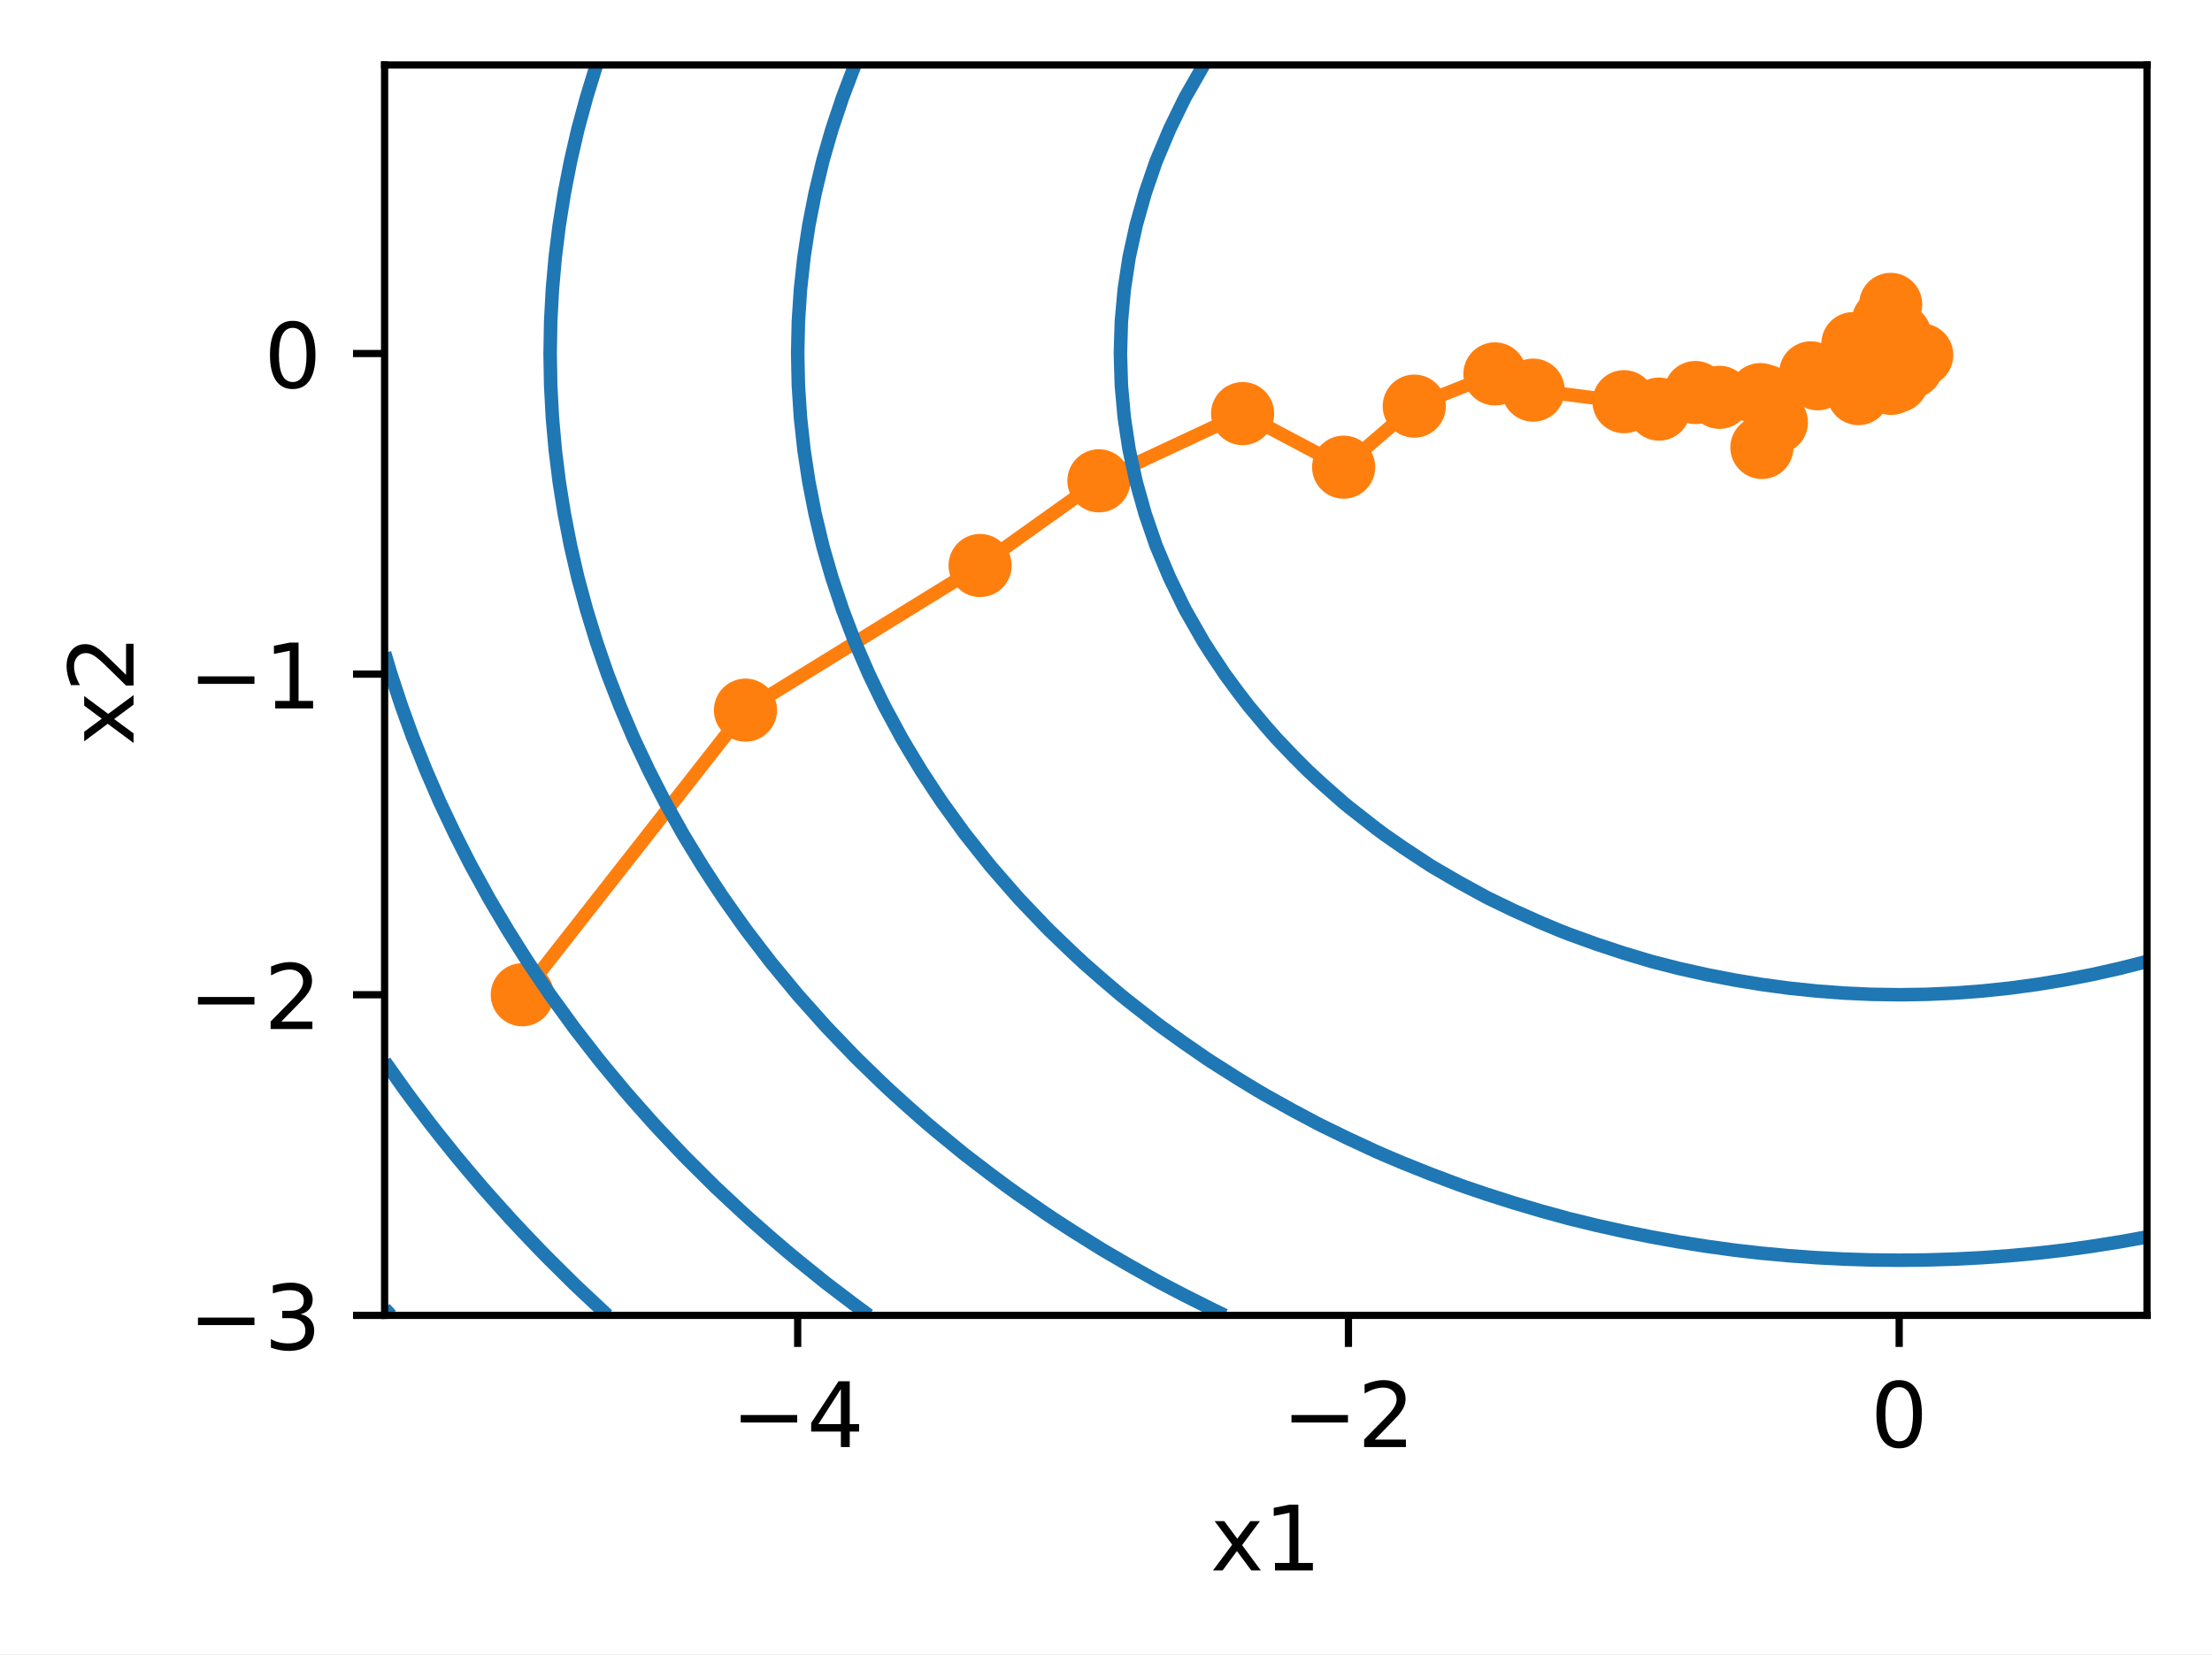
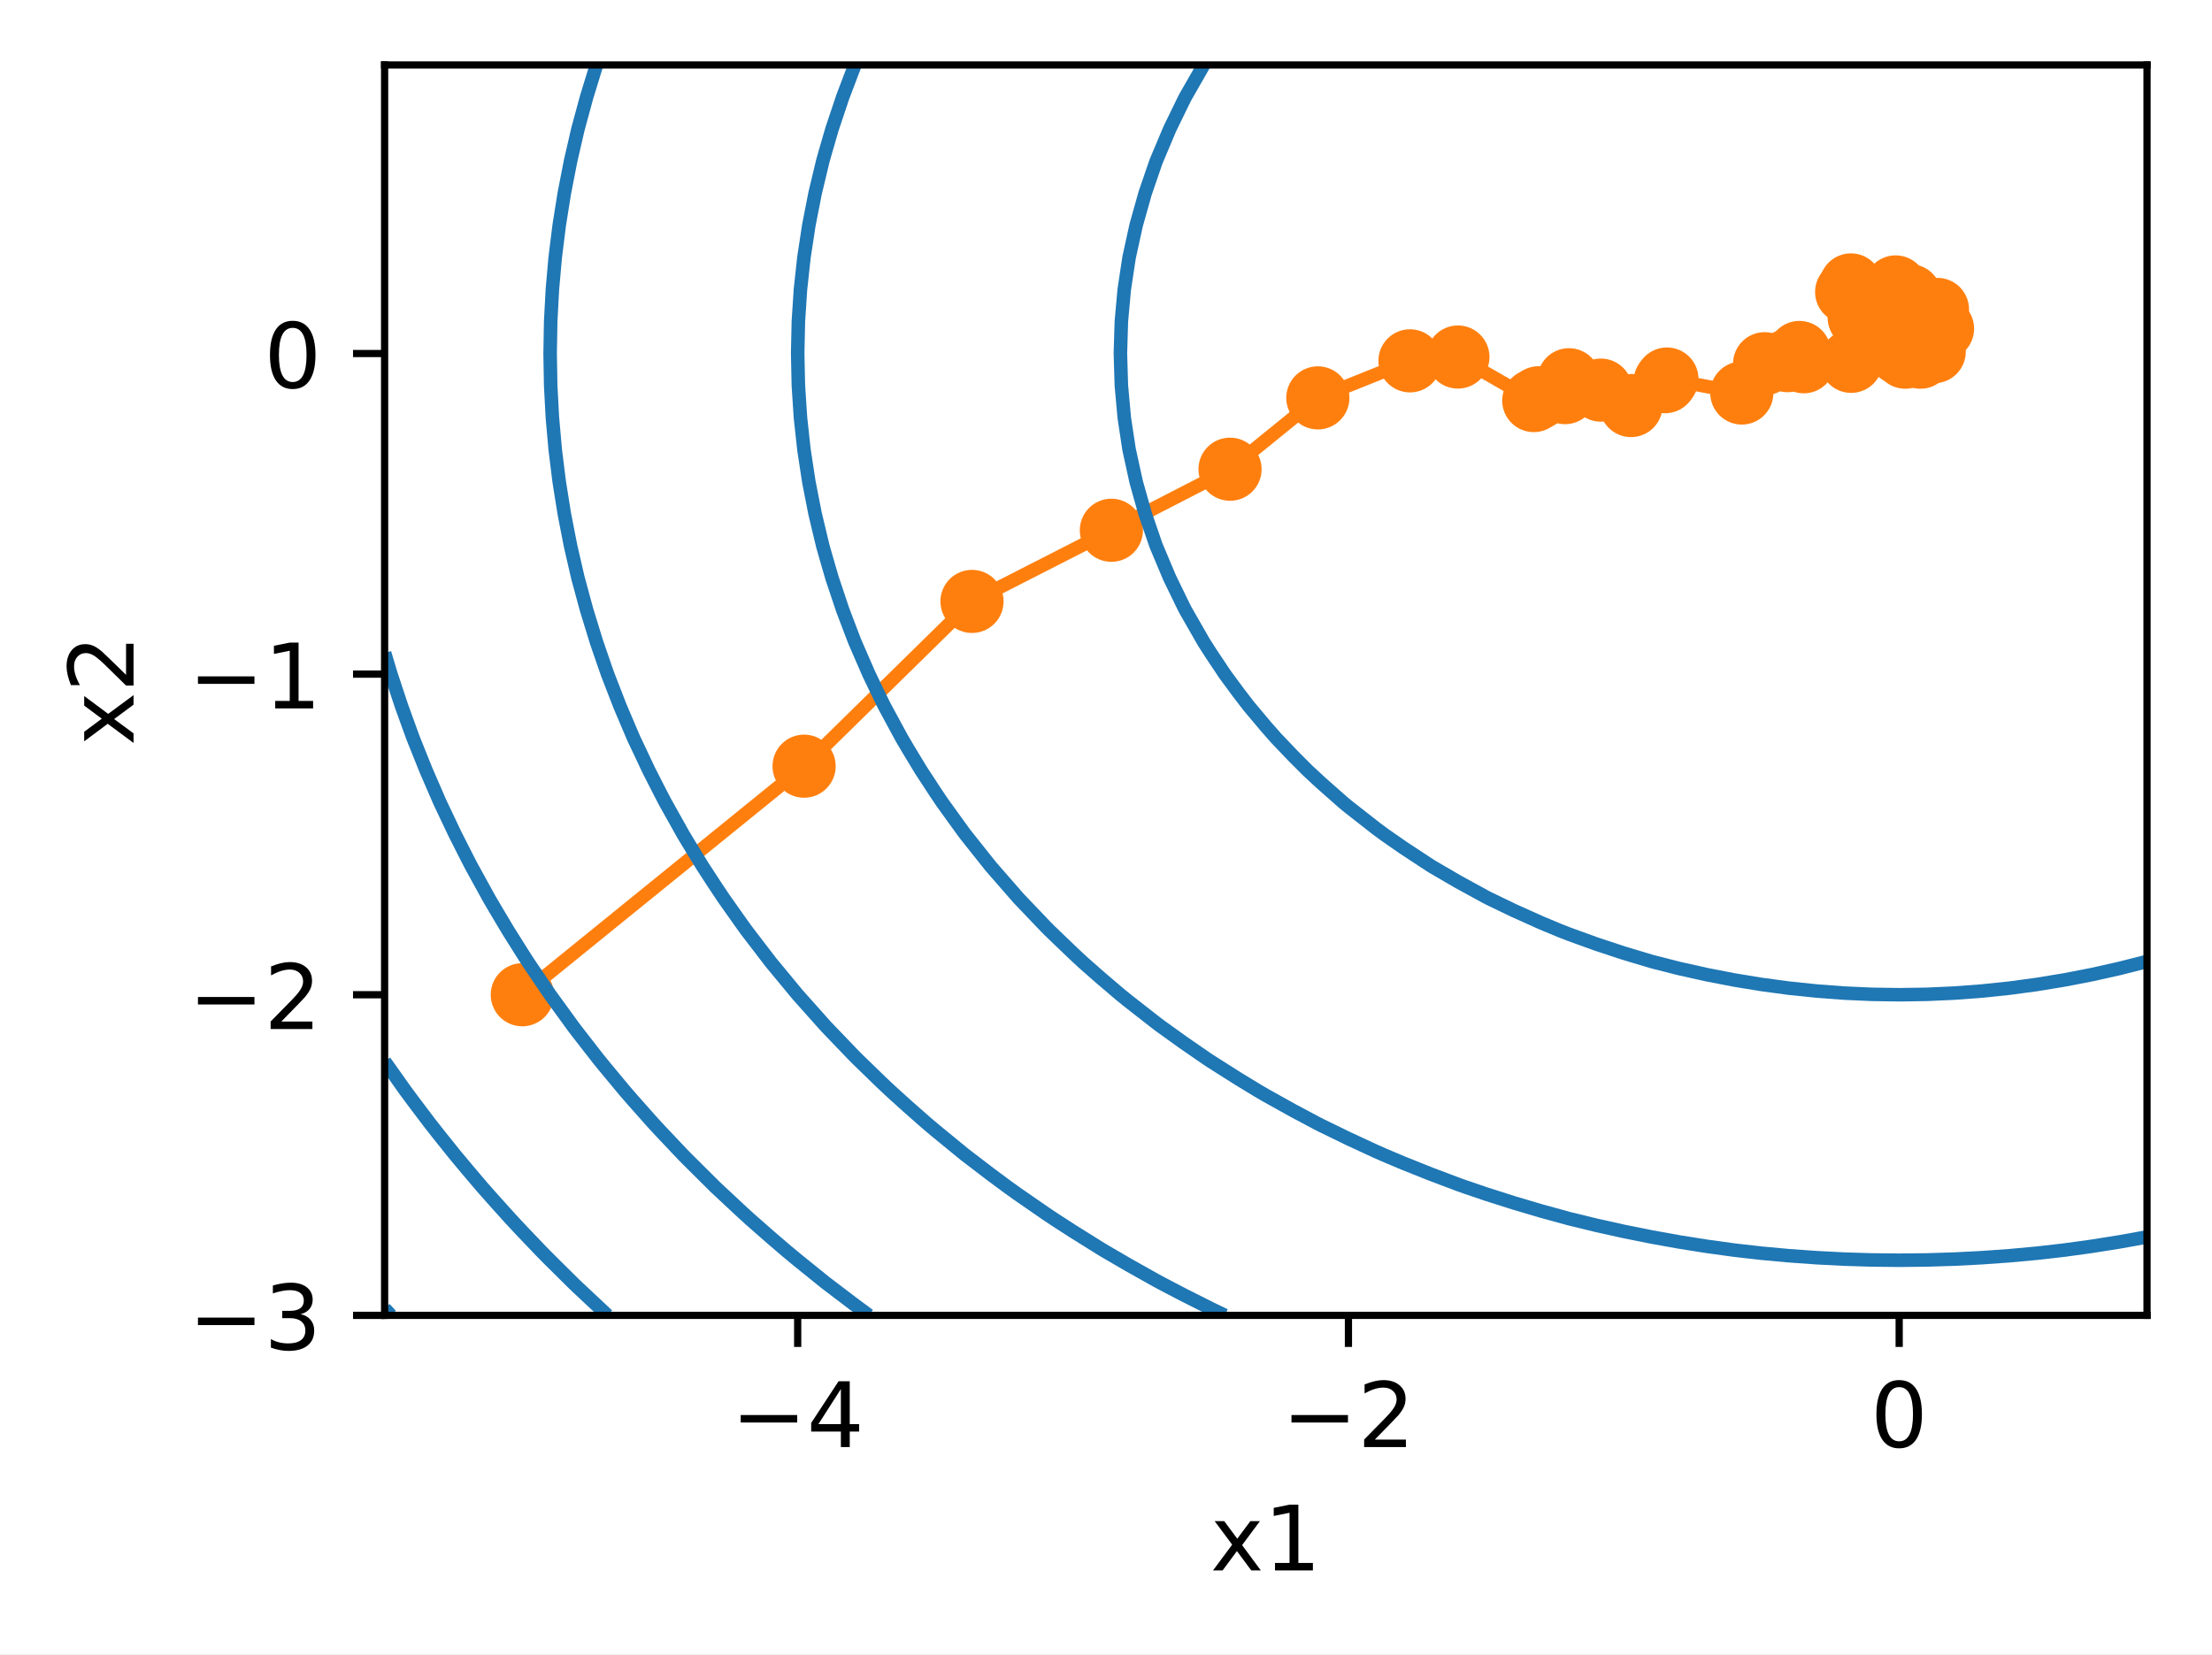
<svg xmlns="http://www.w3.org/2000/svg" xmlns:xlink="http://www.w3.org/1999/xlink" width="245.12pt" height="183.356pt" viewBox="0 0 245.12 183.356" version="1.1">
  <defs>
    <style type="text/css">*{stroke-linejoin: round; stroke-linecap: butt}</style>
  </defs>
  <g id="figure_1">
    <g id="patch_1">
      <path d="M 0 183.356  L 245.12 183.356  L 245.12 0  L 0 0  z " style="fill: #ffffff" />
    </g>
    <g id="axes_1">
      <g id="patch_2">
        <path d="M 42.62 145.8  L 237.92 145.8  L 237.92 7.2  L 42.62 7.2  z " style="fill: #ffffff" />
      </g>
      <g id="matplotlib.axis_1">
        <g id="xtick_1">
          <g id="line2d_1">
            <defs>
-               <path id="m41eb30ec5e" d="M 0 0  L 0 3.5  " style="stroke: #000000; stroke-width: 0.8" />
+               <path id="ma65a101f64" d="M 0 0  L 0 3.5  " style="stroke: #000000; stroke-width: 0.8" />
            </defs>
            <g>
-               <use xlink:href="#m41eb30ec5e" x="88.394" y="145.8" style="stroke: #000000; stroke-width: 0.8" />
+               <use xlink:href="#ma65a101f64" x="88.394" y="145.8" style="stroke: #000000; stroke-width: 0.8" />
            </g>
          </g>
          <g id="text_1">
            <g transform="translate(81.02266 160.3984) scale(0.1 -0.1)">
              <defs>
                <path id="DejaVuSans-2212" d="M 678 2272  L 4684 2272  L 4684 1741  L 678 1741  L 678 2272  z " transform="scale(0.015625)" />
                <path id="DejaVuSans-34" d="M 2419 4116  L 825 1625  L 2419 1625  L 2419 4116  z M 2253 4666  L 3047 4666  L 3047 1625  L 3713 1625  L 3713 1100  L 3047 1100  L 3047 0  L 2419 0  L 2419 1100  L 313 1100  L 313 1709  L 2253 4666  z " transform="scale(0.015625)" />
              </defs>
              <use xlink:href="#DejaVuSans-2212" />
              <use xlink:href="#DejaVuSans-34" x="83.789" />
            </g>
          </g>
        </g>
        <g id="xtick_2">
          <g id="line2d_2">
            <g>
-               <use xlink:href="#m41eb30ec5e" x="149.425" y="145.8" style="stroke: #000000; stroke-width: 0.8" />
+               <use xlink:href="#ma65a101f64" x="149.425" y="145.8" style="stroke: #000000; stroke-width: 0.8" />
            </g>
          </g>
          <g id="text_2">
            <g transform="translate(142.0539 160.3984) scale(0.1 -0.1)">
              <defs>
                <path id="DejaVuSans-32" d="M 1228 531  L 3431 531  L 3431 0  L 469 0  L 469 531  Q 828 903 1448 1529  Q 2069 2156 2228 2338  Q 2531 2678 2651 2914  Q 2772 3150 2772 3378  Q 2772 3750 2511 3984  Q 2250 4219 1831 4219  Q 1534 4219 1204 4116  Q 875 4013 500 3803  L 500 4441  Q 881 4594 1212 4672  Q 1544 4750 1819 4750  Q 2544 4750 2975 4387  Q 3406 4025 3406 3419  Q 3406 3131 3298 2873  Q 3191 2616 2906 2266  Q 2828 2175 2409 1742  Q 1991 1309 1228 531  z " transform="scale(0.015625)" />
              </defs>
              <use xlink:href="#DejaVuSans-2212" />
              <use xlink:href="#DejaVuSans-32" x="83.789" />
            </g>
          </g>
        </g>
        <g id="xtick_3">
          <g id="line2d_3">
            <g>
-               <use xlink:href="#m41eb30ec5e" x="210.456" y="145.8" style="stroke: #000000; stroke-width: 0.8" />
+               <use xlink:href="#ma65a101f64" x="210.456" y="145.8" style="stroke: #000000; stroke-width: 0.8" />
            </g>
          </g>
          <g id="text_3">
            <g transform="translate(207.275 160.3984) scale(0.1 -0.1)">
              <defs>
                <path id="DejaVuSans-30" d="M 2034 4250  Q 1547 4250 1301 3770  Q 1056 3291 1056 2328  Q 1056 1369 1301 889  Q 1547 409 2034 409  Q 2525 409 2770 889  Q 3016 1369 3016 2328  Q 3016 3291 2770 3770  Q 2525 4250 2034 4250  z M 2034 4750  Q 2819 4750 3233 4129  Q 3647 3509 3647 2328  Q 3647 1150 3233 529  Q 2819 -91 2034 -91  Q 1250 -91 836 529  Q 422 1150 422 2328  Q 422 3509 836 4129  Q 1250 4750 2034 4750  z " transform="scale(0.015625)" />
              </defs>
              <use xlink:href="#DejaVuSans-30" />
            </g>
          </g>
        </g>
        <g id="text_4">
          <g transform="translate(134.1297 174.0766) scale(0.1 -0.1)">
            <defs>
              <path id="DejaVuSans-78" d="M 3513 3500  L 2247 1797  L 3578 0  L 2900 0  L 1881 1375  L 863 0  L 184 0  L 1544 1831  L 300 3500  L 978 3500  L 1906 2253  L 2834 3500  L 3513 3500  z " transform="scale(0.015625)" />
              <path id="DejaVuSans-31" d="M 794 531  L 1825 531  L 1825 4091  L 703 3866  L 703 4441  L 1819 4666  L 2450 4666  L 2450 531  L 3481 531  L 3481 0  L 794 0  L 794 531  z " transform="scale(0.015625)" />
            </defs>
            <use xlink:href="#DejaVuSans-78" />
            <use xlink:href="#DejaVuSans-31" x="59.18" />
          </g>
        </g>
      </g>
      <g id="matplotlib.axis_2">
        <g id="ytick_1">
          <g id="line2d_4">
            <defs>
-               <path id="m738bc44e95" d="M 0 0  L -3.5 0  " style="stroke: #000000; stroke-width: 0.8" />
+               <path id="m1070667ce7" d="M 0 0  L -3.5 0  " style="stroke: #000000; stroke-width: 0.8" />
            </defs>
            <g>
-               <use xlink:href="#m738bc44e95" x="42.62" y="145.8" style="stroke: #000000; stroke-width: 0.8" />
+               <use xlink:href="#m1070667ce7" x="42.62" y="145.8" style="stroke: #000000; stroke-width: 0.8" />
            </g>
          </g>
          <g id="text_5">
            <g transform="translate(20.87813 149.5992) scale(0.1 -0.1)">
              <defs>
                <path id="DejaVuSans-33" d="M 2597 2516  Q 3050 2419 3304 2112  Q 3559 1806 3559 1356  Q 3559 666 3084 287  Q 2609 -91 1734 -91  Q 1441 -91 1130 -33  Q 819 25 488 141  L 488 750  Q 750 597 1062 519  Q 1375 441 1716 441  Q 2309 441 2620 675  Q 2931 909 2931 1356  Q 2931 1769 2642 2001  Q 2353 2234 1838 2234  L 1294 2234  L 1294 2753  L 1863 2753  Q 2328 2753 2575 2939  Q 2822 3125 2822 3475  Q 2822 3834 2567 4026  Q 2313 4219 1838 4219  Q 1578 4219 1281 4162  Q 984 4106 628 3988  L 628 4550  Q 988 4650 1302 4700  Q 1616 4750 1894 4750  Q 2613 4750 3031 4423  Q 3450 4097 3450 3541  Q 3450 3153 3228 2886  Q 3006 2619 2597 2516  z " transform="scale(0.015625)" />
              </defs>
              <use xlink:href="#DejaVuSans-2212" />
              <use xlink:href="#DejaVuSans-33" x="83.789" />
            </g>
          </g>
        </g>
        <g id="ytick_2">
          <g id="line2d_5">
            <g>
-               <use xlink:href="#m738bc44e95" x="42.62" y="110.262" style="stroke: #000000; stroke-width: 0.8" />
+               <use xlink:href="#m1070667ce7" x="42.62" y="110.262" style="stroke: #000000; stroke-width: 0.8" />
            </g>
          </g>
          <g id="text_6">
            <g transform="translate(20.87813 114.0608) scale(0.1 -0.1)">
              <use xlink:href="#DejaVuSans-2212" />
              <use xlink:href="#DejaVuSans-32" x="83.789" />
            </g>
          </g>
        </g>
        <g id="ytick_3">
          <g id="line2d_6">
            <g>
-               <use xlink:href="#m738bc44e95" x="42.62" y="74.723" style="stroke: #000000; stroke-width: 0.8" />
+               <use xlink:href="#m1070667ce7" x="42.62" y="74.723" style="stroke: #000000; stroke-width: 0.8" />
            </g>
          </g>
          <g id="text_7">
            <g transform="translate(20.87813 78.52229) scale(0.1 -0.1)">
              <use xlink:href="#DejaVuSans-2212" />
              <use xlink:href="#DejaVuSans-31" x="83.789" />
            </g>
          </g>
        </g>
        <g id="ytick_4">
          <g id="line2d_7">
            <g>
-               <use xlink:href="#m738bc44e95" x="42.62" y="39.185" style="stroke: #000000; stroke-width: 0.8" />
+               <use xlink:href="#m1070667ce7" x="42.62" y="39.185" style="stroke: #000000; stroke-width: 0.8" />
            </g>
          </g>
          <g id="text_8">
            <g transform="translate(29.25781 42.98383) scale(0.1 -0.1)">
              <use xlink:href="#DejaVuSans-30" />
            </g>
          </g>
        </g>
        <g id="text_9">
          <g transform="translate(14.79844 82.64062) rotate(-90) scale(0.1 -0.1)">
            <use xlink:href="#DejaVuSans-78" />
            <use xlink:href="#DejaVuSans-32" x="59.18" />
          </g>
        </g>
      </g>
      <g id="line2d_8">
-         <path d="M 57.878 110.262  L 82.61 78.716  L 108.609 62.683  L 121.775 53.295  L 137.697 45.845  L 148.895 51.782  L 156.719 45.018  L 165.659 41.446  L 169.897 43.245  L 179.964 44.526  L 183.838 45.346  L 187.873 43.509  L 190.542 44.042  L 195.067 43.74  L 195.625 43.905  L 195.243 49.598  L 196.848 46.821  L 200.655 41.328  L 201.423 41.985  L 202.928 41.336  L 206.215 40.991  L 206.126 41.025  L 205.938 43.627  L 206.329 42.3  L 207.228 39.758  L 205.34 40.264  L 205.329 38.093  L 206.473 39.527  L 209.576 42.496  L 210.633 41.03  L 209.753 38.396  L 210.522 39.008  L 209.746 36.325  L 209.512 33.74  L 208.693 35.584  L 210.395 37.86  L 208.633 39.299  L 210.523 37.149  L 209.491 37.226  L 210.06 38.967  L 210.343 41.185  L 210.226 42.233  L 209.277 39.884  L 207.896 40.843  L 208.953 39.979  L 208.892 39.608  L 208.865 39.061  L 210.595 38.224  L 212.957 39.357  L 211.83 40.643  L 212.287 39.914  " clip-path="url(#pac48a59553)" style="fill: none; stroke: #ff7f0e; stroke-width: 1.5; stroke-linecap: square" />
+         <path d="M 57.878 110.262  L 89.105 84.928  L 107.712 66.664  L 123.156 58.778  L 136.305 52.009  L 146.035 44.103  L 156.246 39.997  L 161.557 39.575  L 169.964 44.4  L 170.5 44.091  L 173.429 43.52  L 173.862 42.094  L 177.398 43.243  L 180.74 44.953  L 184.511 42.308  L 184.719 42.014  L 193.018 43.562  L 195.542 40.318  L 199.88 40.098  L 198.102 39.975  L 199.397 39.07  L 205.13 40.052  L 206.023 35.197  L 206.318 34.222  L 204.634 32.365  L 205.108 31.583  L 208.729 34.325  L 210.292 32.951  L 210.066 31.805  L 211.552 33.043  L 211.67 32.786  L 210.794 34.202  L 213.216 35.535  L 212.948 38.003  L 214.337 38.977  L 213.949 38.574  L 212.696 37.98  L 212.174 37.71  L 212.812 39.592  L 213.94 38.445  L 215.26 36.429  L 212.587 38.157  L 211.335 37.716  L 210.378 39.067  L 210.22 37.283  L 210.225 38.477  L 211.125 39.592  L 211.523 37.769  L 212.262 34.17  L 212.869 34.807  L 214.7 34.301  " clip-path="url(#p19e5c8da83)" style="fill: none; stroke: #ff7f0e; stroke-width: 1.5; stroke-linecap: square" />
        <defs>
-           <path id="m83bee6627c" d="M 0 3  C 0.796 3 1.559 2.684 2.121 2.121  C 2.684 1.559 3 0.796 3 0  C 3 -0.796 2.684 -1.559 2.121 -2.121  C 1.559 -2.684 0.796 -3 0 -3  C -0.796 -3 -1.559 -2.684 -2.121 -2.121  C -2.684 -1.559 -3 -0.796 -3 0  C -3 0.796 -2.684 1.559 -2.121 2.121  C -1.559 2.684 -0.796 3 0 3  z " style="stroke: #ff7f0e" />
+           <path id="ma02d3392f0" d="M 0 3  C 0.796 3 1.559 2.684 2.121 2.121  C 2.684 1.559 3 0.796 3 0  C 3 -0.796 2.684 -1.559 2.121 -2.121  C 1.559 -2.684 0.796 -3 0 -3  C -0.796 -3 -1.559 -2.684 -2.121 -2.121  C -2.684 -1.559 -3 -0.796 -3 0  C -3 0.796 -2.684 1.559 -2.121 2.121  C -1.559 2.684 -0.796 3 0 3  z " style="stroke: #ff7f0e" />
        </defs>
-         <g clip-path="url(#pac48a59553)">
-           <use xlink:href="#m83bee6627c" x="57.878" y="110.262" style="fill: #ff7f0e; stroke: #ff7f0e" />
-           <use xlink:href="#m83bee6627c" x="82.61" y="78.716" style="fill: #ff7f0e; stroke: #ff7f0e" />
-           <use xlink:href="#m83bee6627c" x="108.609" y="62.683" style="fill: #ff7f0e; stroke: #ff7f0e" />
-           <use xlink:href="#m83bee6627c" x="121.775" y="53.295" style="fill: #ff7f0e; stroke: #ff7f0e" />
-           <use xlink:href="#m83bee6627c" x="137.697" y="45.845" style="fill: #ff7f0e; stroke: #ff7f0e" />
-           <use xlink:href="#m83bee6627c" x="148.895" y="51.782" style="fill: #ff7f0e; stroke: #ff7f0e" />
-           <use xlink:href="#m83bee6627c" x="156.719" y="45.018" style="fill: #ff7f0e; stroke: #ff7f0e" />
-           <use xlink:href="#m83bee6627c" x="165.659" y="41.446" style="fill: #ff7f0e; stroke: #ff7f0e" />
-           <use xlink:href="#m83bee6627c" x="169.897" y="43.245" style="fill: #ff7f0e; stroke: #ff7f0e" />
-           <use xlink:href="#m83bee6627c" x="179.964" y="44.526" style="fill: #ff7f0e; stroke: #ff7f0e" />
-           <use xlink:href="#m83bee6627c" x="183.838" y="45.346" style="fill: #ff7f0e; stroke: #ff7f0e" />
-           <use xlink:href="#m83bee6627c" x="187.873" y="43.509" style="fill: #ff7f0e; stroke: #ff7f0e" />
-           <use xlink:href="#m83bee6627c" x="190.542" y="44.042" style="fill: #ff7f0e; stroke: #ff7f0e" />
-           <use xlink:href="#m83bee6627c" x="195.067" y="43.74" style="fill: #ff7f0e; stroke: #ff7f0e" />
-           <use xlink:href="#m83bee6627c" x="195.625" y="43.905" style="fill: #ff7f0e; stroke: #ff7f0e" />
-           <use xlink:href="#m83bee6627c" x="195.243" y="49.598" style="fill: #ff7f0e; stroke: #ff7f0e" />
-           <use xlink:href="#m83bee6627c" x="196.848" y="46.821" style="fill: #ff7f0e; stroke: #ff7f0e" />
-           <use xlink:href="#m83bee6627c" x="200.655" y="41.328" style="fill: #ff7f0e; stroke: #ff7f0e" />
-           <use xlink:href="#m83bee6627c" x="201.423" y="41.985" style="fill: #ff7f0e; stroke: #ff7f0e" />
-           <use xlink:href="#m83bee6627c" x="202.928" y="41.336" style="fill: #ff7f0e; stroke: #ff7f0e" />
-           <use xlink:href="#m83bee6627c" x="206.215" y="40.991" style="fill: #ff7f0e; stroke: #ff7f0e" />
-           <use xlink:href="#m83bee6627c" x="206.126" y="41.025" style="fill: #ff7f0e; stroke: #ff7f0e" />
-           <use xlink:href="#m83bee6627c" x="205.938" y="43.627" style="fill: #ff7f0e; stroke: #ff7f0e" />
-           <use xlink:href="#m83bee6627c" x="206.329" y="42.3" style="fill: #ff7f0e; stroke: #ff7f0e" />
-           <use xlink:href="#m83bee6627c" x="207.228" y="39.758" style="fill: #ff7f0e; stroke: #ff7f0e" />
-           <use xlink:href="#m83bee6627c" x="205.34" y="40.264" style="fill: #ff7f0e; stroke: #ff7f0e" />
-           <use xlink:href="#m83bee6627c" x="205.329" y="38.093" style="fill: #ff7f0e; stroke: #ff7f0e" />
-           <use xlink:href="#m83bee6627c" x="206.473" y="39.527" style="fill: #ff7f0e; stroke: #ff7f0e" />
-           <use xlink:href="#m83bee6627c" x="209.576" y="42.496" style="fill: #ff7f0e; stroke: #ff7f0e" />
-           <use xlink:href="#m83bee6627c" x="210.633" y="41.03" style="fill: #ff7f0e; stroke: #ff7f0e" />
-           <use xlink:href="#m83bee6627c" x="209.753" y="38.396" style="fill: #ff7f0e; stroke: #ff7f0e" />
-           <use xlink:href="#m83bee6627c" x="210.522" y="39.008" style="fill: #ff7f0e; stroke: #ff7f0e" />
-           <use xlink:href="#m83bee6627c" x="209.746" y="36.325" style="fill: #ff7f0e; stroke: #ff7f0e" />
-           <use xlink:href="#m83bee6627c" x="209.512" y="33.74" style="fill: #ff7f0e; stroke: #ff7f0e" />
-           <use xlink:href="#m83bee6627c" x="208.693" y="35.584" style="fill: #ff7f0e; stroke: #ff7f0e" />
-           <use xlink:href="#m83bee6627c" x="210.395" y="37.86" style="fill: #ff7f0e; stroke: #ff7f0e" />
-           <use xlink:href="#m83bee6627c" x="208.633" y="39.299" style="fill: #ff7f0e; stroke: #ff7f0e" />
-           <use xlink:href="#m83bee6627c" x="210.523" y="37.149" style="fill: #ff7f0e; stroke: #ff7f0e" />
-           <use xlink:href="#m83bee6627c" x="209.491" y="37.226" style="fill: #ff7f0e; stroke: #ff7f0e" />
-           <use xlink:href="#m83bee6627c" x="210.06" y="38.967" style="fill: #ff7f0e; stroke: #ff7f0e" />
-           <use xlink:href="#m83bee6627c" x="210.343" y="41.185" style="fill: #ff7f0e; stroke: #ff7f0e" />
-           <use xlink:href="#m83bee6627c" x="210.226" y="42.233" style="fill: #ff7f0e; stroke: #ff7f0e" />
-           <use xlink:href="#m83bee6627c" x="209.277" y="39.884" style="fill: #ff7f0e; stroke: #ff7f0e" />
-           <use xlink:href="#m83bee6627c" x="207.896" y="40.843" style="fill: #ff7f0e; stroke: #ff7f0e" />
-           <use xlink:href="#m83bee6627c" x="208.953" y="39.979" style="fill: #ff7f0e; stroke: #ff7f0e" />
-           <use xlink:href="#m83bee6627c" x="208.892" y="39.608" style="fill: #ff7f0e; stroke: #ff7f0e" />
-           <use xlink:href="#m83bee6627c" x="208.865" y="39.061" style="fill: #ff7f0e; stroke: #ff7f0e" />
-           <use xlink:href="#m83bee6627c" x="210.595" y="38.224" style="fill: #ff7f0e; stroke: #ff7f0e" />
-           <use xlink:href="#m83bee6627c" x="212.957" y="39.357" style="fill: #ff7f0e; stroke: #ff7f0e" />
-           <use xlink:href="#m83bee6627c" x="211.83" y="40.643" style="fill: #ff7f0e; stroke: #ff7f0e" />
-           <use xlink:href="#m83bee6627c" x="212.287" y="39.914" style="fill: #ff7f0e; stroke: #ff7f0e" />
+         <g clip-path="url(#p19e5c8da83)">
+           <use xlink:href="#ma02d3392f0" x="57.878" y="110.262" style="fill: #ff7f0e; stroke: #ff7f0e" />
+           <use xlink:href="#ma02d3392f0" x="89.105" y="84.928" style="fill: #ff7f0e; stroke: #ff7f0e" />
+           <use xlink:href="#ma02d3392f0" x="107.712" y="66.664" style="fill: #ff7f0e; stroke: #ff7f0e" />
+           <use xlink:href="#ma02d3392f0" x="123.156" y="58.778" style="fill: #ff7f0e; stroke: #ff7f0e" />
+           <use xlink:href="#ma02d3392f0" x="136.305" y="52.009" style="fill: #ff7f0e; stroke: #ff7f0e" />
+           <use xlink:href="#ma02d3392f0" x="146.035" y="44.103" style="fill: #ff7f0e; stroke: #ff7f0e" />
+           <use xlink:href="#ma02d3392f0" x="156.246" y="39.997" style="fill: #ff7f0e; stroke: #ff7f0e" />
+           <use xlink:href="#ma02d3392f0" x="161.557" y="39.575" style="fill: #ff7f0e; stroke: #ff7f0e" />
+           <use xlink:href="#ma02d3392f0" x="169.964" y="44.4" style="fill: #ff7f0e; stroke: #ff7f0e" />
+           <use xlink:href="#ma02d3392f0" x="170.5" y="44.091" style="fill: #ff7f0e; stroke: #ff7f0e" />
+           <use xlink:href="#ma02d3392f0" x="173.429" y="43.52" style="fill: #ff7f0e; stroke: #ff7f0e" />
+           <use xlink:href="#ma02d3392f0" x="173.862" y="42.094" style="fill: #ff7f0e; stroke: #ff7f0e" />
+           <use xlink:href="#ma02d3392f0" x="177.398" y="43.243" style="fill: #ff7f0e; stroke: #ff7f0e" />
+           <use xlink:href="#ma02d3392f0" x="180.74" y="44.953" style="fill: #ff7f0e; stroke: #ff7f0e" />
+           <use xlink:href="#ma02d3392f0" x="184.511" y="42.308" style="fill: #ff7f0e; stroke: #ff7f0e" />
+           <use xlink:href="#ma02d3392f0" x="184.719" y="42.014" style="fill: #ff7f0e; stroke: #ff7f0e" />
+           <use xlink:href="#ma02d3392f0" x="193.018" y="43.562" style="fill: #ff7f0e; stroke: #ff7f0e" />
+           <use xlink:href="#ma02d3392f0" x="195.542" y="40.318" style="fill: #ff7f0e; stroke: #ff7f0e" />
+           <use xlink:href="#ma02d3392f0" x="199.88" y="40.098" style="fill: #ff7f0e; stroke: #ff7f0e" />
+           <use xlink:href="#ma02d3392f0" x="198.102" y="39.975" style="fill: #ff7f0e; stroke: #ff7f0e" />
+           <use xlink:href="#ma02d3392f0" x="199.397" y="39.07" style="fill: #ff7f0e; stroke: #ff7f0e" />
+           <use xlink:href="#ma02d3392f0" x="205.13" y="40.052" style="fill: #ff7f0e; stroke: #ff7f0e" />
+           <use xlink:href="#ma02d3392f0" x="206.023" y="35.197" style="fill: #ff7f0e; stroke: #ff7f0e" />
+           <use xlink:href="#ma02d3392f0" x="206.318" y="34.222" style="fill: #ff7f0e; stroke: #ff7f0e" />
+           <use xlink:href="#ma02d3392f0" x="204.634" y="32.365" style="fill: #ff7f0e; stroke: #ff7f0e" />
+           <use xlink:href="#ma02d3392f0" x="205.108" y="31.583" style="fill: #ff7f0e; stroke: #ff7f0e" />
+           <use xlink:href="#ma02d3392f0" x="208.729" y="34.325" style="fill: #ff7f0e; stroke: #ff7f0e" />
+           <use xlink:href="#ma02d3392f0" x="210.292" y="32.951" style="fill: #ff7f0e; stroke: #ff7f0e" />
+           <use xlink:href="#ma02d3392f0" x="210.066" y="31.805" style="fill: #ff7f0e; stroke: #ff7f0e" />
+           <use xlink:href="#ma02d3392f0" x="211.552" y="33.043" style="fill: #ff7f0e; stroke: #ff7f0e" />
+           <use xlink:href="#ma02d3392f0" x="211.67" y="32.786" style="fill: #ff7f0e; stroke: #ff7f0e" />
+           <use xlink:href="#ma02d3392f0" x="210.794" y="34.202" style="fill: #ff7f0e; stroke: #ff7f0e" />
+           <use xlink:href="#ma02d3392f0" x="213.216" y="35.535" style="fill: #ff7f0e; stroke: #ff7f0e" />
+           <use xlink:href="#ma02d3392f0" x="212.948" y="38.003" style="fill: #ff7f0e; stroke: #ff7f0e" />
+           <use xlink:href="#ma02d3392f0" x="214.337" y="38.977" style="fill: #ff7f0e; stroke: #ff7f0e" />
+           <use xlink:href="#ma02d3392f0" x="213.949" y="38.574" style="fill: #ff7f0e; stroke: #ff7f0e" />
+           <use xlink:href="#ma02d3392f0" x="212.696" y="37.98" style="fill: #ff7f0e; stroke: #ff7f0e" />
+           <use xlink:href="#ma02d3392f0" x="212.174" y="37.71" style="fill: #ff7f0e; stroke: #ff7f0e" />
+           <use xlink:href="#ma02d3392f0" x="212.812" y="39.592" style="fill: #ff7f0e; stroke: #ff7f0e" />
+           <use xlink:href="#ma02d3392f0" x="213.94" y="38.445" style="fill: #ff7f0e; stroke: #ff7f0e" />
+           <use xlink:href="#ma02d3392f0" x="215.26" y="36.429" style="fill: #ff7f0e; stroke: #ff7f0e" />
+           <use xlink:href="#ma02d3392f0" x="212.587" y="38.157" style="fill: #ff7f0e; stroke: #ff7f0e" />
+           <use xlink:href="#ma02d3392f0" x="211.335" y="37.716" style="fill: #ff7f0e; stroke: #ff7f0e" />
+           <use xlink:href="#ma02d3392f0" x="210.378" y="39.067" style="fill: #ff7f0e; stroke: #ff7f0e" />
+           <use xlink:href="#ma02d3392f0" x="210.22" y="37.283" style="fill: #ff7f0e; stroke: #ff7f0e" />
+           <use xlink:href="#ma02d3392f0" x="210.225" y="38.477" style="fill: #ff7f0e; stroke: #ff7f0e" />
+           <use xlink:href="#ma02d3392f0" x="211.125" y="39.592" style="fill: #ff7f0e; stroke: #ff7f0e" />
+           <use xlink:href="#ma02d3392f0" x="211.523" y="37.769" style="fill: #ff7f0e; stroke: #ff7f0e" />
+           <use xlink:href="#ma02d3392f0" x="212.262" y="34.17" style="fill: #ff7f0e; stroke: #ff7f0e" />
+           <use xlink:href="#ma02d3392f0" x="212.869" y="34.807" style="fill: #ff7f0e; stroke: #ff7f0e" />
+           <use xlink:href="#ma02d3392f0" x="214.7" y="34.301" style="fill: #ff7f0e; stroke: #ff7f0e" />
        </g>
      </g>
      <g id="PathCollection_1" />
      <g id="PathCollection_2">
-         <path d="M 133.389 7.2  L 131.355 10.754  L 131.116 11.228  L 129.619 14.308  L 128.122 17.862  L 128.064 18.023  L 126.899 21.415  L 125.9 24.969  L 125.123 28.523  L 125.013 29.234  L 124.584 32.077  L 124.263 35.631  L 124.156 39.185  L 124.263 42.738  L 124.584 46.292  L 125.013 49.135  L 125.123 49.846  L 125.9 53.4  L 126.899 56.954  L 128.064 60.346  L 128.122 60.508  L 129.619 64.062  L 131.116 67.142  L 131.355 67.615  L 133.389 71.169  L 134.167 72.385  L 135.724 74.723  L 137.219 76.754  L 138.387 78.277  L 140.27 80.517  L 141.423 81.831  L 143.322 83.821  L 144.883 85.385  L 146.373 86.767  L 148.83 88.938  L 149.425 89.429  L 152.477 91.818  L 153.384 92.492  L 155.528 93.983  L 158.58 95.989  L 158.672 96.046  L 161.631 97.769  L 164.683 99.438  L 164.998 99.6  L 167.734 100.92  L 170.786 102.291  L 172.861 103.154  L 173.837 103.538  L 176.889 104.643  L 179.941 105.651  L 182.992 106.564  L 183.531 106.708  L 186.044 107.346  L 189.095 108.029  L 192.147 108.621  L 195.198 109.122  L 198.25 109.533  L 201.302 109.851  L 204.353 110.079  L 207.405 110.216  L 210.456 110.262  L 210.456 110.262  L 210.456 110.262  L 213.508 110.216  L 216.559 110.079  L 219.611 109.851  L 222.663 109.533  L 225.714 109.122  L 228.766 108.621  L 231.817 108.029  L 234.869 107.346  L 237.382 106.708  L 237.92 106.564  " clip-path="url(#pac48a59553)" style="fill: none; stroke: #1f77b4; stroke-width: 1.5" />
+         <path d="M 133.389 7.2  L 131.355 10.754  L 131.116 11.228  L 129.619 14.308  L 128.122 17.862  L 128.064 18.023  L 126.899 21.415  L 125.9 24.969  L 125.123 28.523  L 125.013 29.234  L 124.584 32.077  L 124.263 35.631  L 124.156 39.185  L 124.263 42.738  L 124.584 46.292  L 125.013 49.135  L 125.123 49.846  L 125.9 53.4  L 126.899 56.954  L 128.064 60.346  L 128.122 60.508  L 129.619 64.062  L 131.116 67.142  L 131.355 67.615  L 133.389 71.169  L 134.167 72.385  L 135.724 74.723  L 137.219 76.754  L 138.387 78.277  L 140.27 80.517  L 141.423 81.831  L 143.322 83.821  L 144.883 85.385  L 146.373 86.767  L 148.83 88.938  L 149.425 89.429  L 152.477 91.818  L 153.384 92.492  L 155.528 93.983  L 158.58 95.989  L 158.672 96.046  L 161.631 97.769  L 164.683 99.438  L 164.998 99.6  L 167.734 100.92  L 170.786 102.291  L 172.861 103.154  L 173.837 103.538  L 176.889 104.643  L 179.941 105.651  L 182.992 106.564  L 183.531 106.708  L 186.044 107.346  L 189.095 108.029  L 192.147 108.621  L 195.198 109.122  L 198.25 109.533  L 201.302 109.851  L 204.353 110.079  L 207.405 110.216  L 210.456 110.262  L 210.456 110.262  L 210.456 110.262  L 213.508 110.216  L 216.559 110.079  L 219.611 109.851  L 222.663 109.533  L 225.714 109.122  L 228.766 108.621  L 231.817 108.029  L 234.869 107.346  L 237.382 106.708  L 237.92 106.564  " clip-path="url(#p19e5c8da83)" style="fill: none; stroke: #1f77b4; stroke-width: 1.5" />
      </g>
      <g id="PathCollection_3">
-         <path d="M 94.741 7.2  L 94.497 7.827  L 93.387 10.754  L 92.198 14.308  L 91.445 16.905  L 91.175 17.862  L 90.325 21.415  L 89.63 24.969  L 89.089 28.523  L 88.703 32.077  L 88.471 35.631  L 88.394 39.184  L 88.394 39.185  L 88.394 39.185  L 88.471 42.738  L 88.703 46.292  L 89.089 49.846  L 89.63 53.4  L 90.325 56.954  L 91.175 60.508  L 91.445 61.464  L 92.198 64.062  L 93.387 67.615  L 94.497 70.542  L 94.741 71.169  L 96.287 74.723  L 97.548 77.346  L 98.008 78.277  L 99.931 81.831  L 100.6 82.968  L 102.061 85.385  L 103.652 87.82  L 104.403 88.938  L 106.703 92.125  L 106.976 92.492  L 109.755 95.989  L 109.802 96.046  L 112.806 99.492  L 112.903 99.6  L 115.858 102.697  L 116.308 103.154  L 118.909 105.651  L 120.047 106.708  L 121.961 108.393  L 124.156 110.262  L 125.013 110.955  L 128.064 113.339  L 128.697 113.815  L 131.116 115.551  L 133.748 117.369  L 134.167 117.646  L 137.219 119.581  L 139.426 120.923  L 140.27 121.415  L 143.322 123.116  L 145.877 124.477  L 146.373 124.731  L 149.425 126.218  L 152.477 127.632  L 153.384 128.031  L 155.528 128.937  L 158.58 130.156  L 161.631 131.306  L 162.419 131.585  L 164.683 132.356  L 167.734 133.328  L 170.786 134.233  L 173.837 135.071  L 174.103 135.138  L 176.889 135.817  L 179.941 136.495  L 182.992 137.109  L 186.044 137.658  L 189.095 138.143  L 192.147 138.563  L 193.257 138.692  L 195.198 138.911  L 198.25 139.191  L 201.302 139.409  L 204.353 139.565  L 207.405 139.659  L 210.456 139.69  L 213.508 139.659  L 216.559 139.565  L 219.611 139.409  L 222.663 139.191  L 225.714 138.911  L 227.656 138.692  L 228.766 138.563  L 231.817 138.143  L 234.869 137.658  L 237.92 137.109  " clip-path="url(#pac48a59553)" style="fill: none; stroke: #1f77b4; stroke-width: 1.5" />
+         <path d="M 94.741 7.2  L 94.497 7.827  L 93.387 10.754  L 92.198 14.308  L 91.445 16.905  L 91.175 17.862  L 90.325 21.415  L 89.63 24.969  L 89.089 28.523  L 88.703 32.077  L 88.471 35.631  L 88.394 39.184  L 88.394 39.185  L 88.394 39.185  L 88.471 42.738  L 88.703 46.292  L 89.089 49.846  L 89.63 53.4  L 90.325 56.954  L 91.175 60.508  L 91.445 61.464  L 92.198 64.062  L 93.387 67.615  L 94.497 70.542  L 94.741 71.169  L 96.287 74.723  L 97.548 77.346  L 98.008 78.277  L 99.931 81.831  L 100.6 82.968  L 102.061 85.385  L 103.652 87.82  L 104.403 88.938  L 106.703 92.125  L 106.976 92.492  L 109.755 95.989  L 109.802 96.046  L 112.806 99.492  L 112.903 99.6  L 115.858 102.697  L 116.308 103.154  L 118.909 105.651  L 120.047 106.708  L 121.961 108.393  L 124.156 110.262  L 125.013 110.955  L 128.064 113.339  L 128.697 113.815  L 131.116 115.551  L 133.748 117.369  L 134.167 117.646  L 137.219 119.581  L 139.426 120.923  L 140.27 121.415  L 143.322 123.116  L 145.877 124.477  L 146.373 124.731  L 149.425 126.218  L 152.477 127.632  L 153.384 128.031  L 155.528 128.937  L 158.58 130.156  L 161.631 131.306  L 162.419 131.585  L 164.683 132.356  L 167.734 133.328  L 170.786 134.233  L 173.837 135.071  L 174.103 135.138  L 176.889 135.817  L 179.941 136.495  L 182.992 137.109  L 186.044 137.658  L 189.095 138.143  L 192.147 138.563  L 193.257 138.692  L 195.198 138.911  L 198.25 139.191  L 201.302 139.409  L 204.353 139.565  L 207.405 139.659  L 210.456 139.69  L 213.508 139.659  L 216.559 139.565  L 219.611 139.409  L 222.663 139.191  L 225.714 138.911  L 227.656 138.692  L 228.766 138.563  L 231.817 138.143  L 234.869 137.658  L 237.92 137.109  " clip-path="url(#p19e5c8da83)" style="fill: none; stroke: #1f77b4; stroke-width: 1.5" />
      </g>
      <g id="PathCollection_4">
-         <path d="M 66.101 7.2  L 65.009 10.754  L 64.045 14.308  L 63.981 14.581  L 63.226 17.862  L 62.534 21.415  L 61.968 24.969  L 61.527 28.523  L 61.213 32.077  L 61.024 35.631  L 60.961 39.185  L 61.024 42.738  L 61.213 46.292  L 61.527 49.846  L 61.968 53.4  L 62.534 56.954  L 63.226 60.508  L 63.981 63.788  L 64.045 64.062  L 65.009 67.615  L 66.101 71.169  L 67.033 73.881  L 67.328 74.723  L 68.706 78.277  L 70.084 81.522  L 70.219 81.831  L 71.895 85.385  L 73.136 87.82  L 73.719 88.938  L 75.707 92.492  L 76.188 93.295  L 77.871 96.046  L 79.239 98.146  L 80.208 99.6  L 82.291 102.545  L 82.732 103.154  L 85.342 106.564  L 85.455 106.708  L 88.394 110.262  L 88.394 110.262  L 91.445 113.685  L 91.564 113.815  L 94.497 116.873  L 94.985 117.369  L 97.548 119.857  L 98.677 120.923  L 100.6 122.662  L 102.663 124.477  L 103.652 125.311  L 106.703 127.813  L 106.976 128.031  L 109.755 130.156  L 111.68 131.585  L 112.806 132.389  L 115.858 134.501  L 116.808 135.138  L 118.909 136.495  L 121.961 138.402  L 122.443 138.692  L 125.013 140.189  L 128.064 141.903  L 128.697 142.246  L 131.116 143.511  L 134.167 145.047  L 135.724 145.8  " clip-path="url(#pac48a59553)" style="fill: none; stroke: #1f77b4; stroke-width: 1.5" />
+         <path d="M 66.101 7.2  L 65.009 10.754  L 64.045 14.308  L 63.981 14.581  L 63.226 17.862  L 62.534 21.415  L 61.968 24.969  L 61.527 28.523  L 61.213 32.077  L 61.024 35.631  L 60.961 39.185  L 61.024 42.738  L 61.213 46.292  L 61.527 49.846  L 61.968 53.4  L 62.534 56.954  L 63.226 60.508  L 63.981 63.788  L 64.045 64.062  L 65.009 67.615  L 66.101 71.169  L 67.033 73.881  L 67.328 74.723  L 68.706 78.277  L 70.084 81.522  L 70.219 81.831  L 71.895 85.385  L 73.136 87.82  L 73.719 88.938  L 75.707 92.492  L 76.188 93.295  L 77.871 96.046  L 79.239 98.146  L 80.208 99.6  L 82.291 102.545  L 82.732 103.154  L 85.342 106.564  L 85.455 106.708  L 88.394 110.262  L 88.394 110.262  L 91.445 113.685  L 91.564 113.815  L 94.497 116.873  L 94.985 117.369  L 97.548 119.857  L 98.677 120.923  L 100.6 122.662  L 102.663 124.477  L 103.652 125.311  L 106.703 127.813  L 106.976 128.031  L 109.755 130.156  L 111.68 131.585  L 112.806 132.389  L 115.858 134.501  L 116.808 135.138  L 118.909 136.495  L 121.961 138.402  L 122.443 138.692  L 125.013 140.189  L 128.064 141.903  L 128.697 142.246  L 131.116 143.511  L 134.167 145.047  L 135.724 145.8  " clip-path="url(#p19e5c8da83)" style="fill: none; stroke: #1f77b4; stroke-width: 1.5" />
      </g>
      <g id="PathCollection_5">
-         <path d="M 42.62 72.385  L 43.32 74.723  L 44.496 78.277  L 45.672 81.522  L 45.786 81.831  L 47.212 85.385  L 48.723 88.873  L 48.752 88.938  L 50.438 92.492  L 51.775 95.129  L 52.249 96.046  L 54.204 99.6  L 54.827 100.666  L 56.307 103.154  L 57.878 105.651  L 58.556 106.708  L 60.93 110.216  L 60.961 110.262  L 63.541 113.815  L 63.981 114.394  L 66.294 117.369  L 67.033 118.277  L 69.231 120.923  L 70.084 121.906  L 72.365 124.477  L 73.136 125.311  L 75.707 128.031  L 76.188 128.519  L 79.239 131.55  L 79.275 131.585  L 82.291 134.401  L 83.099 135.138  L 85.342 137.109  L 87.188 138.692  L 88.394 139.69  L 91.445 142.153  L 91.564 142.246  L 94.497 144.475  L 96.287 145.8  " clip-path="url(#pac48a59553)" style="fill: none; stroke: #1f77b4; stroke-width: 1.5" />
+         <path d="M 42.62 72.385  L 43.32 74.723  L 44.496 78.277  L 45.672 81.522  L 45.786 81.831  L 47.212 85.385  L 48.723 88.873  L 48.752 88.938  L 50.438 92.492  L 51.775 95.129  L 52.249 96.046  L 54.204 99.6  L 54.827 100.666  L 56.307 103.154  L 57.878 105.651  L 58.556 106.708  L 60.93 110.216  L 60.961 110.262  L 63.541 113.815  L 63.981 114.394  L 66.294 117.369  L 67.033 118.277  L 69.231 120.923  L 70.084 121.906  L 72.365 124.477  L 73.136 125.311  L 75.707 128.031  L 76.188 128.519  L 79.239 131.55  L 79.275 131.585  L 82.291 134.401  L 83.099 135.138  L 85.342 137.109  L 87.188 138.692  L 88.394 139.69  L 91.445 142.153  L 91.564 142.246  L 94.497 144.475  L 96.287 145.8  " clip-path="url(#p19e5c8da83)" style="fill: none; stroke: #1f77b4; stroke-width: 1.5" />
      </g>
      <g id="PathCollection_6">
-         <path d="M 42.62 117.646  L 44.944 120.923  L 45.672 121.906  L 47.611 124.477  L 48.723 125.891  L 50.438 128.031  L 51.775 129.633  L 53.434 131.585  L 54.827 133.16  L 56.609 135.138  L 57.878 136.495  L 59.974 138.692  L 60.93 139.659  L 63.541 142.246  L 63.981 142.668  L 67.033 145.529  L 67.328 145.8  " clip-path="url(#pac48a59553)" style="fill: none; stroke: #1f77b4; stroke-width: 1.5" />
+         <path d="M 42.62 117.646  L 44.944 120.923  L 45.672 121.906  L 47.611 124.477  L 48.723 125.891  L 50.438 128.031  L 51.775 129.633  L 53.434 131.585  L 54.827 133.16  L 56.609 135.138  L 57.878 136.495  L 59.974 138.692  L 60.93 139.659  L 63.541 142.246  L 63.981 142.668  L 67.033 145.529  L 67.328 145.8  " clip-path="url(#p19e5c8da83)" style="fill: none; stroke: #1f77b4; stroke-width: 1.5" />
      </g>
      <g id="PathCollection_7">
-         <path d="M 42.62 145.047  L 43.32 145.8  " clip-path="url(#pac48a59553)" style="fill: none; stroke: #1f77b4; stroke-width: 1.5" />
+         <path d="M 42.62 145.047  L 43.32 145.8  " clip-path="url(#p19e5c8da83)" style="fill: none; stroke: #1f77b4; stroke-width: 1.5" />
      </g>
      <g id="PathCollection_8" />
      <g id="patch_3">
        <path d="M 42.62 145.8  L 42.62 7.2  " style="fill: none; stroke: #000000; stroke-width: 0.8; stroke-linejoin: miter; stroke-linecap: square" />
      </g>
      <g id="patch_4">
        <path d="M 237.92 145.8  L 237.92 7.2  " style="fill: none; stroke: #000000; stroke-width: 0.8; stroke-linejoin: miter; stroke-linecap: square" />
      </g>
      <g id="patch_5">
        <path d="M 42.62 145.8  L 237.92 145.8  " style="fill: none; stroke: #000000; stroke-width: 0.8; stroke-linejoin: miter; stroke-linecap: square" />
      </g>
      <g id="patch_6">
        <path d="M 42.62 7.2  L 237.92 7.2  " style="fill: none; stroke: #000000; stroke-width: 0.8; stroke-linejoin: miter; stroke-linecap: square" />
      </g>
    </g>
  </g>
  <defs>
-     <clipPath id="pac48a59553">
+     <clipPath id="p19e5c8da83">
      <rect x="42.62" y="7.2" width="195.3" height="138.6" />
    </clipPath>
  </defs>
</svg>
